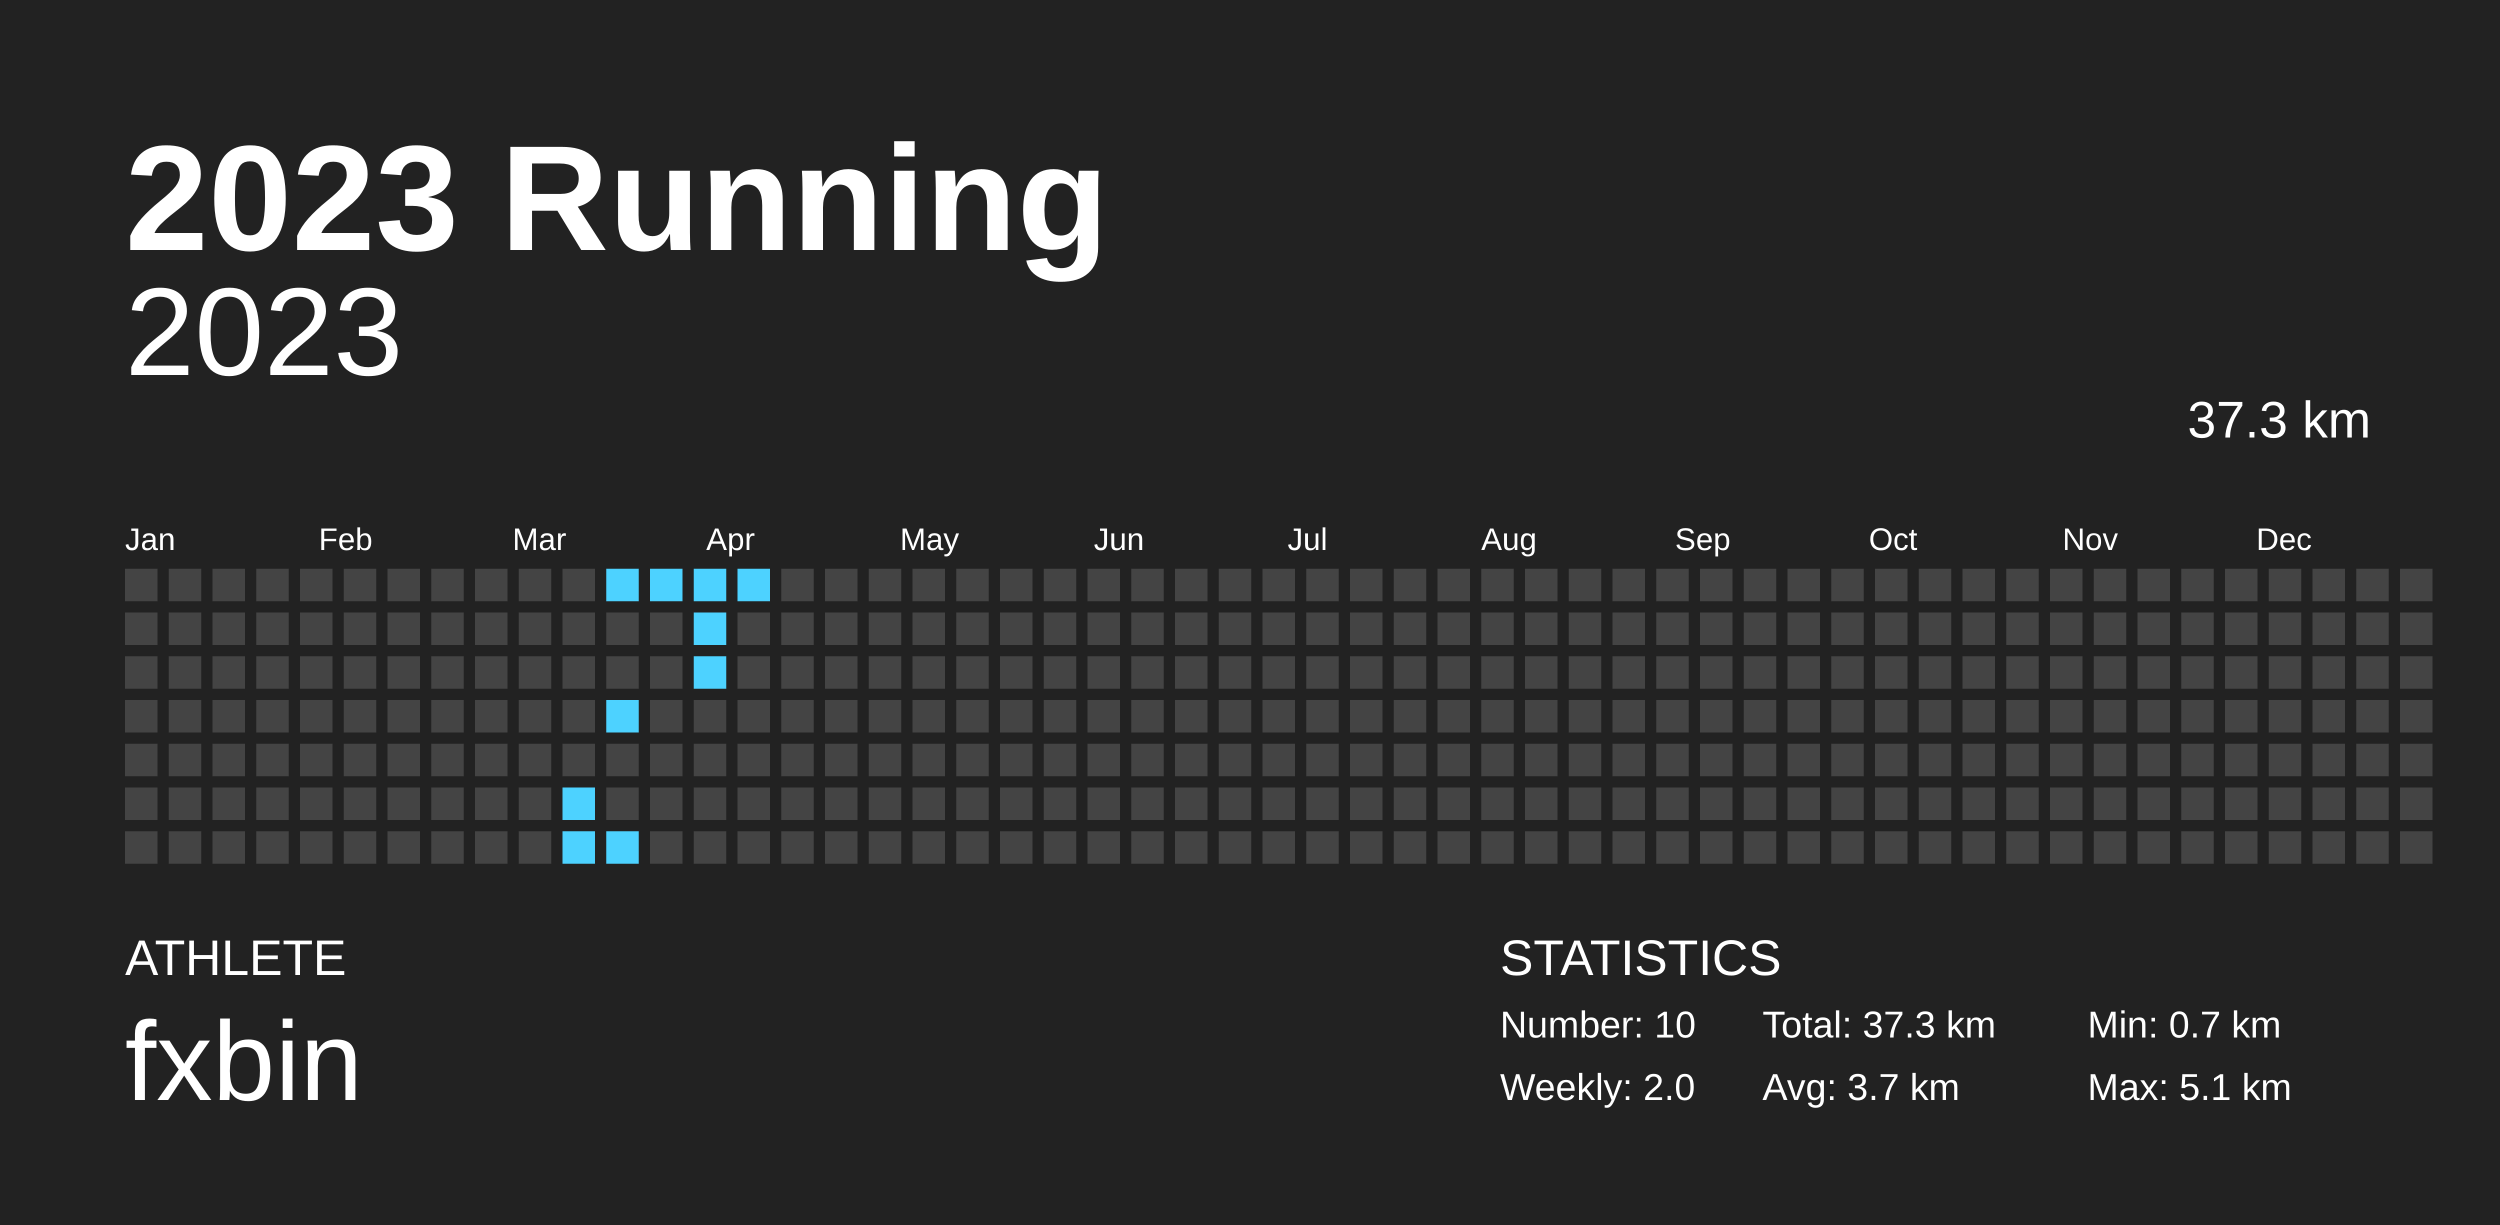
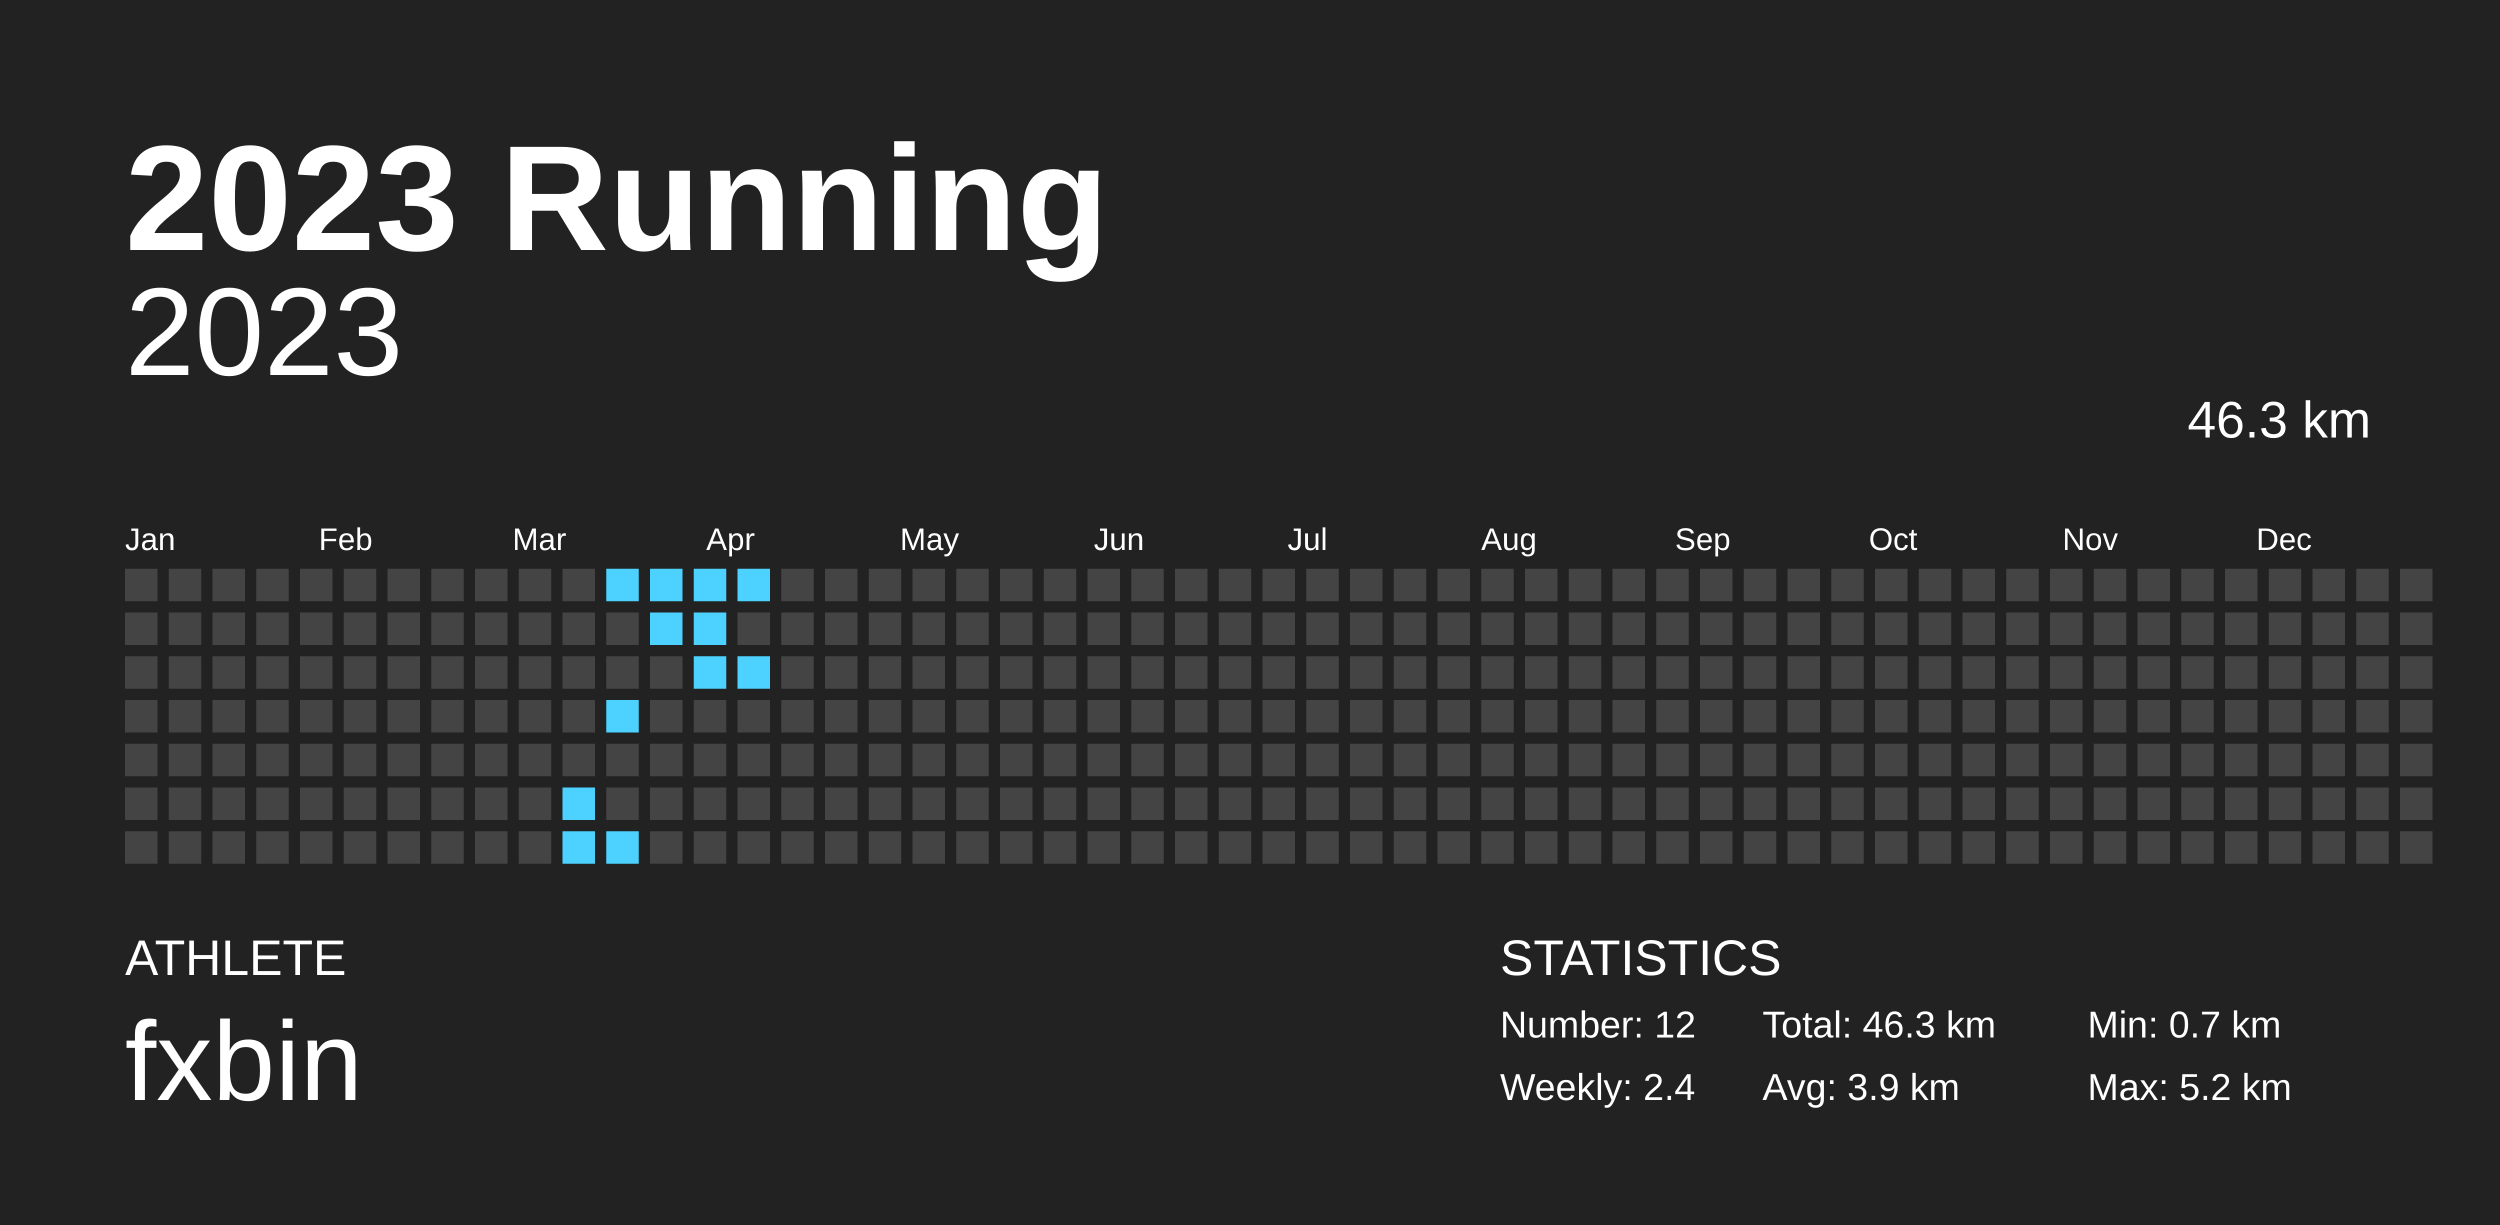
<svg xmlns="http://www.w3.org/2000/svg" baseProfile="full" height="98mm" version="1.1" viewBox="0,0,200,98" width="200mm">
  <defs />
  <rect fill="#222222" height="98" width="200" x="0" y="0" />
  <text fill="#FFFFFF" style="font-size:12px; font-family:Arial; font-weight:bold;" x="10" y="20">2023 Running</text>
  <text fill="#FFFFFF" style="font-size:4px; font-family:Arial" x="10" y="78">ATHLETE</text>
  <text fill="#FFFFFF" style="font-size:9px; font-family:Arial" x="10" y="88">fxbin</text>
  <text fill="#FFFFFF" style="font-size:4px; font-family:Arial" x="120" y="78">STATISTICS</text>
-   <text fill="#FFFFFF" style="font-size:3px; font-family:Arial" x="120" y="83">Number: 10</text>
-   <text fill="#FFFFFF" style="font-size:3px; font-family:Arial" x="120" y="88">Weekly: 2.0</text>
-   <text fill="#FFFFFF" style="font-size:3px; font-family:Arial" x="141" y="83">Total: 37.3 km</text>
-   <text fill="#FFFFFF" style="font-size:3px; font-family:Arial" x="141" y="88">Avg: 3.7 km</text>
+   <text fill="#FFFFFF" style="font-size:3px; font-family:Arial" x="120" y="83">Number: 12</text>
+   <text fill="#FFFFFF" style="font-size:3px; font-family:Arial" x="120" y="88">Weekly: 2.4</text>
+   <text fill="#FFFFFF" style="font-size:3px; font-family:Arial" x="141" y="83">Total: 46.3 km</text>
+   <text fill="#FFFFFF" style="font-size:3px; font-family:Arial" x="141" y="88">Avg: 3.9 km</text>
  <text fill="#FFFFFF" style="font-size:3px; font-family:Arial" x="167" y="83">Min: 0.7 km</text>
-   <text fill="#FFFFFF" style="font-size:3px; font-family:Arial" x="167" y="88">Max: 5.1 km</text>
+   <text fill="#FFFFFF" style="font-size:3px; font-family:Arial" x="167" y="88">Max: 5.2 km</text>
  <text alignment-baseline="hanging" fill="#FFFFFF" style="font-size:10.0px; font-family:Arial;" x="10" y="30">2023</text>
-   <text alignment-baseline="hanging" fill="#FFFFFF" style="font-size:4.125px; font-family:Arial;" x="175" y="35">37.3 km</text>
+   <text alignment-baseline="hanging" fill="#FFFFFF" style="font-size:4.125px; font-family:Arial;" x="175" y="35">46.3 km</text>
  <text fill="#FFFFFF" style="font-size:2.5px; font-family:Arial" x="10.0" y="44">Jan</text>
  <text fill="#FFFFFF" style="font-size:2.5px; font-family:Arial" x="25.5" y="44">Feb</text>
  <text fill="#FFFFFF" style="font-size:2.5px; font-family:Arial" x="41.0" y="44">Mar</text>
  <text fill="#FFFFFF" style="font-size:2.5px; font-family:Arial" x="56.5" y="44">Apr</text>
  <text fill="#FFFFFF" style="font-size:2.5px; font-family:Arial" x="72.0" y="44">May</text>
  <text fill="#FFFFFF" style="font-size:2.5px; font-family:Arial" x="87.5" y="44">Jun</text>
  <text fill="#FFFFFF" style="font-size:2.5px; font-family:Arial" x="103.0" y="44">Jul</text>
  <text fill="#FFFFFF" style="font-size:2.5px; font-family:Arial" x="118.5" y="44">Aug</text>
  <text fill="#FFFFFF" style="font-size:2.5px; font-family:Arial" x="134.0" y="44">Sep</text>
  <text fill="#FFFFFF" style="font-size:2.5px; font-family:Arial" x="149.5" y="44">Oct</text>
  <text fill="#FFFFFF" style="font-size:2.5px; font-family:Arial" x="165.0" y="44">Nov</text>
  <text fill="#FFFFFF" style="font-size:2.5px; font-family:Arial" x="180.5" y="44">Dec</text>
  <rect fill="#444444" height="2.6" width="2.6" x="10.0" y="45.5" />
  <rect fill="#444444" height="2.6" width="2.6" x="10.0" y="49.0" />
  <rect fill="#444444" height="2.6" width="2.6" x="10.0" y="52.5" />
  <rect fill="#444444" height="2.6" width="2.6" x="10.0" y="56.0" />
  <rect fill="#444444" height="2.6" width="2.6" x="10.0" y="59.5" />
  <rect fill="#444444" height="2.6" width="2.6" x="10.0" y="63.0" />
  <rect fill="#444444" height="2.6" width="2.6" x="10.0" y="66.5" />
  <rect fill="#444444" height="2.6" width="2.6" x="13.5" y="45.5" />
  <rect fill="#444444" height="2.6" width="2.6" x="13.5" y="49.0" />
  <rect fill="#444444" height="2.6" width="2.6" x="13.5" y="52.5" />
  <rect fill="#444444" height="2.6" width="2.6" x="13.5" y="56.0" />
  <rect fill="#444444" height="2.6" width="2.6" x="13.5" y="59.5" />
  <rect fill="#444444" height="2.6" width="2.6" x="13.5" y="63.0" />
  <rect fill="#444444" height="2.6" width="2.6" x="13.5" y="66.5" />
  <rect fill="#444444" height="2.6" width="2.6" x="17.0" y="45.5" />
  <rect fill="#444444" height="2.6" width="2.6" x="17.0" y="49.0" />
  <rect fill="#444444" height="2.6" width="2.6" x="17.0" y="52.5" />
  <rect fill="#444444" height="2.6" width="2.6" x="17.0" y="56.0" />
  <rect fill="#444444" height="2.6" width="2.6" x="17.0" y="59.5" />
  <rect fill="#444444" height="2.6" width="2.6" x="17.0" y="63.0" />
  <rect fill="#444444" height="2.6" width="2.6" x="17.0" y="66.5" />
  <rect fill="#444444" height="2.6" width="2.6" x="20.5" y="45.5" />
  <rect fill="#444444" height="2.6" width="2.6" x="20.5" y="49.0" />
  <rect fill="#444444" height="2.6" width="2.6" x="20.5" y="52.5" />
  <rect fill="#444444" height="2.6" width="2.6" x="20.5" y="56.0" />
  <rect fill="#444444" height="2.6" width="2.6" x="20.5" y="59.5" />
  <rect fill="#444444" height="2.6" width="2.6" x="20.5" y="63.0" />
  <rect fill="#444444" height="2.6" width="2.6" x="20.5" y="66.5" />
  <rect fill="#444444" height="2.6" width="2.6" x="24.0" y="45.5" />
  <rect fill="#444444" height="2.6" width="2.6" x="24.0" y="49.0" />
  <rect fill="#444444" height="2.6" width="2.6" x="24.0" y="52.5" />
  <rect fill="#444444" height="2.6" width="2.6" x="24.0" y="56.0" />
  <rect fill="#444444" height="2.6" width="2.6" x="24.0" y="59.5" />
  <rect fill="#444444" height="2.6" width="2.6" x="24.0" y="63.0" />
  <rect fill="#444444" height="2.6" width="2.6" x="24.0" y="66.5" />
  <rect fill="#444444" height="2.6" width="2.6" x="27.5" y="45.5" />
  <rect fill="#444444" height="2.6" width="2.6" x="27.5" y="49.0" />
  <rect fill="#444444" height="2.6" width="2.6" x="27.5" y="52.5" />
  <rect fill="#444444" height="2.6" width="2.6" x="27.5" y="56.0" />
  <rect fill="#444444" height="2.6" width="2.6" x="27.5" y="59.5" />
  <rect fill="#444444" height="2.6" width="2.6" x="27.5" y="63.0" />
  <rect fill="#444444" height="2.6" width="2.6" x="27.5" y="66.5" />
  <rect fill="#444444" height="2.6" width="2.6" x="31.0" y="45.5" />
  <rect fill="#444444" height="2.6" width="2.6" x="31.0" y="49.0" />
  <rect fill="#444444" height="2.6" width="2.6" x="31.0" y="52.5" />
  <rect fill="#444444" height="2.6" width="2.6" x="31.0" y="56.0" />
  <rect fill="#444444" height="2.6" width="2.6" x="31.0" y="59.5" />
  <rect fill="#444444" height="2.6" width="2.6" x="31.0" y="63.0" />
  <rect fill="#444444" height="2.6" width="2.6" x="31.0" y="66.5" />
  <rect fill="#444444" height="2.6" width="2.6" x="34.5" y="45.5" />
  <rect fill="#444444" height="2.6" width="2.6" x="34.5" y="49.0" />
  <rect fill="#444444" height="2.6" width="2.6" x="34.5" y="52.5" />
  <rect fill="#444444" height="2.6" width="2.6" x="34.5" y="56.0" />
  <rect fill="#444444" height="2.6" width="2.6" x="34.5" y="59.5" />
  <rect fill="#444444" height="2.6" width="2.6" x="34.5" y="63.0" />
  <rect fill="#444444" height="2.6" width="2.6" x="34.5" y="66.5" />
  <rect fill="#444444" height="2.6" width="2.6" x="38.0" y="45.5" />
  <rect fill="#444444" height="2.6" width="2.6" x="38.0" y="49.0" />
  <rect fill="#444444" height="2.6" width="2.6" x="38.0" y="52.5" />
  <rect fill="#444444" height="2.6" width="2.6" x="38.0" y="56.0" />
  <rect fill="#444444" height="2.6" width="2.6" x="38.0" y="59.5" />
  <rect fill="#444444" height="2.6" width="2.6" x="38.0" y="63.0" />
  <rect fill="#444444" height="2.6" width="2.6" x="38.0" y="66.5" />
  <rect fill="#444444" height="2.6" width="2.6" x="41.5" y="45.5" />
  <rect fill="#444444" height="2.6" width="2.6" x="41.5" y="49.0" />
  <rect fill="#444444" height="2.6" width="2.6" x="41.5" y="52.5" />
  <rect fill="#444444" height="2.6" width="2.6" x="41.5" y="56.0" />
  <rect fill="#444444" height="2.6" width="2.6" x="41.5" y="59.5" />
  <rect fill="#444444" height="2.6" width="2.6" x="41.5" y="63.0" />
  <rect fill="#444444" height="2.6" width="2.6" x="41.5" y="66.5" />
  <rect fill="#444444" height="2.6" width="2.6" x="45.0" y="45.5" />
  <rect fill="#444444" height="2.6" width="2.6" x="45.0" y="49.0" />
  <rect fill="#444444" height="2.6" width="2.6" x="45.0" y="52.5" />
  <rect fill="#444444" height="2.6" width="2.6" x="45.0" y="56.0" />
  <rect fill="#444444" height="2.6" width="2.6" x="45.0" y="59.5" />
  <rect fill="#4dd2ff" height="2.6" width="2.6" x="45.0" y="63.0" />
  <rect fill="#4dd2ff" height="2.6" width="2.6" x="45.0" y="66.5" />
  <rect fill="#4dd2ff" height="2.6" width="2.6" x="48.5" y="45.5" />
  <rect fill="#444444" height="2.6" width="2.6" x="48.5" y="49.0" />
  <rect fill="#444444" height="2.6" width="2.6" x="48.5" y="52.5" />
  <rect fill="#4dd2ff" height="2.6" width="2.6" x="48.5" y="56.0" />
  <rect fill="#444444" height="2.6" width="2.6" x="48.5" y="59.5" />
  <rect fill="#444444" height="2.6" width="2.6" x="48.5" y="63.0" />
  <rect fill="#4dd2ff" height="2.6" width="2.6" x="48.5" y="66.5" />
  <rect fill="#4dd2ff" height="2.6" width="2.6" x="52.0" y="45.5" />
-   <rect fill="#444444" height="2.6" width="2.6" x="52.0" y="49.0" />
+   <rect fill="#4dd2ff" height="2.6" width="2.6" x="52.0" y="49.0" />
  <rect fill="#444444" height="2.6" width="2.6" x="52.0" y="52.5" />
  <rect fill="#444444" height="2.6" width="2.6" x="52.0" y="56.0" />
  <rect fill="#444444" height="2.6" width="2.6" x="52.0" y="59.5" />
  <rect fill="#444444" height="2.6" width="2.6" x="52.0" y="63.0" />
  <rect fill="#444444" height="2.6" width="2.6" x="52.0" y="66.5" />
  <rect fill="#4dd2ff" height="2.6" width="2.6" x="55.5" y="45.5" />
  <rect fill="#4dd2ff" height="2.6" width="2.6" x="55.5" y="49.0" />
  <rect fill="#4dd2ff" height="2.6" width="2.6" x="55.5" y="52.5" />
  <rect fill="#444444" height="2.6" width="2.6" x="55.5" y="56.0" />
  <rect fill="#444444" height="2.6" width="2.6" x="55.5" y="59.5" />
  <rect fill="#444444" height="2.6" width="2.6" x="55.5" y="63.0" />
  <rect fill="#444444" height="2.6" width="2.6" x="55.5" y="66.5" />
  <rect fill="#4dd2ff" height="2.6" width="2.6" x="59.0" y="45.5" />
  <rect fill="#444444" height="2.6" width="2.6" x="59.0" y="49.0" />
-   <rect fill="#444444" height="2.6" width="2.6" x="59.0" y="52.5" />
+   <rect fill="#4dd2ff" height="2.6" width="2.6" x="59.0" y="52.5" />
  <rect fill="#444444" height="2.6" width="2.6" x="59.0" y="56.0" />
  <rect fill="#444444" height="2.6" width="2.6" x="59.0" y="59.5" />
  <rect fill="#444444" height="2.6" width="2.6" x="59.0" y="63.0" />
  <rect fill="#444444" height="2.6" width="2.6" x="59.0" y="66.5" />
  <rect fill="#444444" height="2.6" width="2.6" x="62.5" y="45.5" />
  <rect fill="#444444" height="2.6" width="2.6" x="62.5" y="49.0" />
  <rect fill="#444444" height="2.6" width="2.6" x="62.5" y="52.5" />
  <rect fill="#444444" height="2.6" width="2.6" x="62.5" y="56.0" />
  <rect fill="#444444" height="2.6" width="2.6" x="62.5" y="59.5" />
  <rect fill="#444444" height="2.6" width="2.6" x="62.5" y="63.0" />
  <rect fill="#444444" height="2.6" width="2.6" x="62.5" y="66.5" />
  <rect fill="#444444" height="2.6" width="2.6" x="66.0" y="45.5" />
  <rect fill="#444444" height="2.6" width="2.6" x="66.0" y="49.0" />
  <rect fill="#444444" height="2.6" width="2.6" x="66.0" y="52.5" />
  <rect fill="#444444" height="2.6" width="2.6" x="66.0" y="56.0" />
  <rect fill="#444444" height="2.6" width="2.6" x="66.0" y="59.5" />
  <rect fill="#444444" height="2.6" width="2.6" x="66.0" y="63.0" />
  <rect fill="#444444" height="2.6" width="2.6" x="66.0" y="66.5" />
  <rect fill="#444444" height="2.6" width="2.6" x="69.5" y="45.5" />
  <rect fill="#444444" height="2.6" width="2.6" x="69.5" y="49.0" />
  <rect fill="#444444" height="2.6" width="2.6" x="69.5" y="52.5" />
  <rect fill="#444444" height="2.6" width="2.6" x="69.5" y="56.0" />
  <rect fill="#444444" height="2.6" width="2.6" x="69.5" y="59.5" />
  <rect fill="#444444" height="2.6" width="2.6" x="69.5" y="63.0" />
  <rect fill="#444444" height="2.6" width="2.6" x="69.5" y="66.5" />
  <rect fill="#444444" height="2.6" width="2.6" x="73.0" y="45.5" />
  <rect fill="#444444" height="2.6" width="2.6" x="73.0" y="49.0" />
  <rect fill="#444444" height="2.6" width="2.6" x="73.0" y="52.5" />
  <rect fill="#444444" height="2.6" width="2.6" x="73.0" y="56.0" />
  <rect fill="#444444" height="2.6" width="2.6" x="73.0" y="59.5" />
  <rect fill="#444444" height="2.6" width="2.6" x="73.0" y="63.0" />
  <rect fill="#444444" height="2.6" width="2.6" x="73.0" y="66.5" />
  <rect fill="#444444" height="2.6" width="2.6" x="76.5" y="45.5" />
  <rect fill="#444444" height="2.6" width="2.6" x="76.5" y="49.0" />
  <rect fill="#444444" height="2.6" width="2.6" x="76.5" y="52.5" />
  <rect fill="#444444" height="2.6" width="2.6" x="76.5" y="56.0" />
  <rect fill="#444444" height="2.6" width="2.6" x="76.5" y="59.5" />
  <rect fill="#444444" height="2.6" width="2.6" x="76.5" y="63.0" />
  <rect fill="#444444" height="2.6" width="2.6" x="76.5" y="66.5" />
  <rect fill="#444444" height="2.6" width="2.6" x="80.0" y="45.5" />
  <rect fill="#444444" height="2.6" width="2.6" x="80.0" y="49.0" />
  <rect fill="#444444" height="2.6" width="2.6" x="80.0" y="52.5" />
  <rect fill="#444444" height="2.6" width="2.6" x="80.0" y="56.0" />
  <rect fill="#444444" height="2.6" width="2.6" x="80.0" y="59.5" />
  <rect fill="#444444" height="2.6" width="2.6" x="80.0" y="63.0" />
  <rect fill="#444444" height="2.6" width="2.6" x="80.0" y="66.5" />
  <rect fill="#444444" height="2.6" width="2.6" x="83.5" y="45.5" />
  <rect fill="#444444" height="2.6" width="2.6" x="83.5" y="49.0" />
  <rect fill="#444444" height="2.6" width="2.6" x="83.5" y="52.5" />
  <rect fill="#444444" height="2.6" width="2.6" x="83.5" y="56.0" />
  <rect fill="#444444" height="2.6" width="2.6" x="83.5" y="59.5" />
  <rect fill="#444444" height="2.6" width="2.6" x="83.5" y="63.0" />
  <rect fill="#444444" height="2.6" width="2.6" x="83.5" y="66.5" />
  <rect fill="#444444" height="2.6" width="2.6" x="87.0" y="45.5" />
  <rect fill="#444444" height="2.6" width="2.6" x="87.0" y="49.0" />
  <rect fill="#444444" height="2.6" width="2.6" x="87.0" y="52.5" />
  <rect fill="#444444" height="2.6" width="2.6" x="87.0" y="56.0" />
  <rect fill="#444444" height="2.6" width="2.6" x="87.0" y="59.5" />
  <rect fill="#444444" height="2.6" width="2.6" x="87.0" y="63.0" />
  <rect fill="#444444" height="2.6" width="2.6" x="87.0" y="66.5" />
  <rect fill="#444444" height="2.6" width="2.6" x="90.5" y="45.5" />
  <rect fill="#444444" height="2.6" width="2.6" x="90.5" y="49.0" />
  <rect fill="#444444" height="2.6" width="2.6" x="90.5" y="52.5" />
  <rect fill="#444444" height="2.6" width="2.6" x="90.5" y="56.0" />
  <rect fill="#444444" height="2.6" width="2.6" x="90.5" y="59.5" />
  <rect fill="#444444" height="2.6" width="2.6" x="90.5" y="63.0" />
  <rect fill="#444444" height="2.6" width="2.6" x="90.5" y="66.5" />
  <rect fill="#444444" height="2.6" width="2.6" x="94.0" y="45.5" />
  <rect fill="#444444" height="2.6" width="2.6" x="94.0" y="49.0" />
  <rect fill="#444444" height="2.6" width="2.6" x="94.0" y="52.5" />
  <rect fill="#444444" height="2.6" width="2.6" x="94.0" y="56.0" />
  <rect fill="#444444" height="2.6" width="2.6" x="94.0" y="59.5" />
  <rect fill="#444444" height="2.6" width="2.6" x="94.0" y="63.0" />
  <rect fill="#444444" height="2.6" width="2.6" x="94.0" y="66.5" />
  <rect fill="#444444" height="2.6" width="2.6" x="97.5" y="45.5" />
  <rect fill="#444444" height="2.6" width="2.6" x="97.5" y="49.0" />
  <rect fill="#444444" height="2.6" width="2.6" x="97.5" y="52.5" />
  <rect fill="#444444" height="2.6" width="2.6" x="97.5" y="56.0" />
  <rect fill="#444444" height="2.6" width="2.6" x="97.5" y="59.5" />
  <rect fill="#444444" height="2.6" width="2.6" x="97.5" y="63.0" />
  <rect fill="#444444" height="2.6" width="2.6" x="97.5" y="66.5" />
  <rect fill="#444444" height="2.6" width="2.6" x="101.0" y="45.5" />
  <rect fill="#444444" height="2.6" width="2.6" x="101.0" y="49.0" />
  <rect fill="#444444" height="2.6" width="2.6" x="101.0" y="52.5" />
  <rect fill="#444444" height="2.6" width="2.6" x="101.0" y="56.0" />
  <rect fill="#444444" height="2.6" width="2.6" x="101.0" y="59.5" />
  <rect fill="#444444" height="2.6" width="2.6" x="101.0" y="63.0" />
  <rect fill="#444444" height="2.6" width="2.6" x="101.0" y="66.5" />
  <rect fill="#444444" height="2.6" width="2.6" x="104.5" y="45.5" />
  <rect fill="#444444" height="2.6" width="2.6" x="104.5" y="49.0" />
  <rect fill="#444444" height="2.6" width="2.6" x="104.5" y="52.5" />
  <rect fill="#444444" height="2.6" width="2.6" x="104.5" y="56.0" />
  <rect fill="#444444" height="2.6" width="2.6" x="104.5" y="59.5" />
  <rect fill="#444444" height="2.6" width="2.6" x="104.5" y="63.0" />
  <rect fill="#444444" height="2.6" width="2.6" x="104.5" y="66.5" />
  <rect fill="#444444" height="2.6" width="2.6" x="108.0" y="45.5" />
  <rect fill="#444444" height="2.6" width="2.6" x="108.0" y="49.0" />
  <rect fill="#444444" height="2.6" width="2.6" x="108.0" y="52.5" />
  <rect fill="#444444" height="2.6" width="2.6" x="108.0" y="56.0" />
  <rect fill="#444444" height="2.6" width="2.6" x="108.0" y="59.5" />
  <rect fill="#444444" height="2.6" width="2.6" x="108.0" y="63.0" />
  <rect fill="#444444" height="2.6" width="2.6" x="108.0" y="66.5" />
  <rect fill="#444444" height="2.6" width="2.6" x="111.5" y="45.5" />
  <rect fill="#444444" height="2.6" width="2.6" x="111.5" y="49.0" />
  <rect fill="#444444" height="2.6" width="2.6" x="111.5" y="52.5" />
  <rect fill="#444444" height="2.6" width="2.6" x="111.5" y="56.0" />
  <rect fill="#444444" height="2.6" width="2.6" x="111.5" y="59.5" />
  <rect fill="#444444" height="2.6" width="2.6" x="111.5" y="63.0" />
  <rect fill="#444444" height="2.6" width="2.6" x="111.5" y="66.5" />
  <rect fill="#444444" height="2.6" width="2.6" x="115.0" y="45.5" />
  <rect fill="#444444" height="2.6" width="2.6" x="115.0" y="49.0" />
  <rect fill="#444444" height="2.6" width="2.6" x="115.0" y="52.5" />
  <rect fill="#444444" height="2.6" width="2.6" x="115.0" y="56.0" />
  <rect fill="#444444" height="2.6" width="2.6" x="115.0" y="59.5" />
  <rect fill="#444444" height="2.6" width="2.6" x="115.0" y="63.0" />
  <rect fill="#444444" height="2.6" width="2.6" x="115.0" y="66.5" />
  <rect fill="#444444" height="2.6" width="2.6" x="118.5" y="45.5" />
  <rect fill="#444444" height="2.6" width="2.6" x="118.5" y="49.0" />
  <rect fill="#444444" height="2.6" width="2.6" x="118.5" y="52.5" />
  <rect fill="#444444" height="2.6" width="2.6" x="118.5" y="56.0" />
  <rect fill="#444444" height="2.6" width="2.6" x="118.5" y="59.5" />
  <rect fill="#444444" height="2.6" width="2.6" x="118.5" y="63.0" />
  <rect fill="#444444" height="2.6" width="2.6" x="118.5" y="66.5" />
  <rect fill="#444444" height="2.6" width="2.6" x="122.0" y="45.5" />
  <rect fill="#444444" height="2.6" width="2.6" x="122.0" y="49.0" />
  <rect fill="#444444" height="2.6" width="2.6" x="122.0" y="52.5" />
  <rect fill="#444444" height="2.6" width="2.6" x="122.0" y="56.0" />
  <rect fill="#444444" height="2.6" width="2.6" x="122.0" y="59.5" />
  <rect fill="#444444" height="2.6" width="2.6" x="122.0" y="63.0" />
  <rect fill="#444444" height="2.6" width="2.6" x="122.0" y="66.5" />
  <rect fill="#444444" height="2.6" width="2.6" x="125.5" y="45.5" />
  <rect fill="#444444" height="2.6" width="2.6" x="125.5" y="49.0" />
  <rect fill="#444444" height="2.6" width="2.6" x="125.5" y="52.5" />
  <rect fill="#444444" height="2.6" width="2.6" x="125.5" y="56.0" />
  <rect fill="#444444" height="2.6" width="2.6" x="125.5" y="59.5" />
  <rect fill="#444444" height="2.6" width="2.6" x="125.5" y="63.0" />
  <rect fill="#444444" height="2.6" width="2.6" x="125.5" y="66.5" />
  <rect fill="#444444" height="2.6" width="2.6" x="129.0" y="45.5" />
  <rect fill="#444444" height="2.6" width="2.6" x="129.0" y="49.0" />
  <rect fill="#444444" height="2.6" width="2.6" x="129.0" y="52.5" />
  <rect fill="#444444" height="2.6" width="2.6" x="129.0" y="56.0" />
  <rect fill="#444444" height="2.6" width="2.6" x="129.0" y="59.5" />
  <rect fill="#444444" height="2.6" width="2.6" x="129.0" y="63.0" />
  <rect fill="#444444" height="2.6" width="2.6" x="129.0" y="66.5" />
  <rect fill="#444444" height="2.6" width="2.6" x="132.5" y="45.5" />
  <rect fill="#444444" height="2.6" width="2.6" x="132.5" y="49.0" />
  <rect fill="#444444" height="2.6" width="2.6" x="132.5" y="52.5" />
  <rect fill="#444444" height="2.6" width="2.6" x="132.5" y="56.0" />
  <rect fill="#444444" height="2.6" width="2.6" x="132.5" y="59.5" />
  <rect fill="#444444" height="2.6" width="2.6" x="132.5" y="63.0" />
  <rect fill="#444444" height="2.6" width="2.6" x="132.5" y="66.5" />
  <rect fill="#444444" height="2.6" width="2.6" x="136.0" y="45.5" />
  <rect fill="#444444" height="2.6" width="2.6" x="136.0" y="49.0" />
  <rect fill="#444444" height="2.6" width="2.6" x="136.0" y="52.5" />
  <rect fill="#444444" height="2.6" width="2.6" x="136.0" y="56.0" />
  <rect fill="#444444" height="2.6" width="2.6" x="136.0" y="59.5" />
  <rect fill="#444444" height="2.6" width="2.6" x="136.0" y="63.0" />
  <rect fill="#444444" height="2.6" width="2.6" x="136.0" y="66.5" />
  <rect fill="#444444" height="2.6" width="2.6" x="139.5" y="45.5" />
  <rect fill="#444444" height="2.6" width="2.6" x="139.5" y="49.0" />
  <rect fill="#444444" height="2.6" width="2.6" x="139.5" y="52.5" />
  <rect fill="#444444" height="2.6" width="2.6" x="139.5" y="56.0" />
  <rect fill="#444444" height="2.6" width="2.6" x="139.5" y="59.5" />
  <rect fill="#444444" height="2.6" width="2.6" x="139.5" y="63.0" />
  <rect fill="#444444" height="2.6" width="2.6" x="139.5" y="66.5" />
  <rect fill="#444444" height="2.6" width="2.6" x="143.0" y="45.5" />
  <rect fill="#444444" height="2.6" width="2.6" x="143.0" y="49.0" />
  <rect fill="#444444" height="2.6" width="2.6" x="143.0" y="52.5" />
  <rect fill="#444444" height="2.6" width="2.6" x="143.0" y="56.0" />
  <rect fill="#444444" height="2.6" width="2.6" x="143.0" y="59.5" />
  <rect fill="#444444" height="2.6" width="2.6" x="143.0" y="63.0" />
  <rect fill="#444444" height="2.6" width="2.6" x="143.0" y="66.5" />
  <rect fill="#444444" height="2.6" width="2.6" x="146.5" y="45.5" />
  <rect fill="#444444" height="2.6" width="2.6" x="146.5" y="49.0" />
  <rect fill="#444444" height="2.6" width="2.6" x="146.5" y="52.5" />
  <rect fill="#444444" height="2.6" width="2.6" x="146.5" y="56.0" />
  <rect fill="#444444" height="2.6" width="2.6" x="146.5" y="59.5" />
  <rect fill="#444444" height="2.6" width="2.6" x="146.5" y="63.0" />
  <rect fill="#444444" height="2.6" width="2.6" x="146.5" y="66.5" />
  <rect fill="#444444" height="2.6" width="2.6" x="150.0" y="45.5" />
  <rect fill="#444444" height="2.6" width="2.6" x="150.0" y="49.0" />
  <rect fill="#444444" height="2.6" width="2.6" x="150.0" y="52.5" />
  <rect fill="#444444" height="2.6" width="2.6" x="150.0" y="56.0" />
  <rect fill="#444444" height="2.6" width="2.6" x="150.0" y="59.5" />
  <rect fill="#444444" height="2.6" width="2.6" x="150.0" y="63.0" />
  <rect fill="#444444" height="2.6" width="2.6" x="150.0" y="66.5" />
  <rect fill="#444444" height="2.6" width="2.6" x="153.5" y="45.5" />
  <rect fill="#444444" height="2.6" width="2.6" x="153.5" y="49.0" />
  <rect fill="#444444" height="2.6" width="2.6" x="153.5" y="52.5" />
  <rect fill="#444444" height="2.6" width="2.6" x="153.5" y="56.0" />
  <rect fill="#444444" height="2.6" width="2.6" x="153.5" y="59.5" />
  <rect fill="#444444" height="2.6" width="2.6" x="153.5" y="63.0" />
  <rect fill="#444444" height="2.6" width="2.6" x="153.5" y="66.5" />
  <rect fill="#444444" height="2.6" width="2.6" x="157.0" y="45.5" />
  <rect fill="#444444" height="2.6" width="2.6" x="157.0" y="49.0" />
  <rect fill="#444444" height="2.6" width="2.6" x="157.0" y="52.5" />
  <rect fill="#444444" height="2.6" width="2.6" x="157.0" y="56.0" />
  <rect fill="#444444" height="2.6" width="2.6" x="157.0" y="59.5" />
  <rect fill="#444444" height="2.6" width="2.6" x="157.0" y="63.0" />
  <rect fill="#444444" height="2.6" width="2.6" x="157.0" y="66.5" />
  <rect fill="#444444" height="2.6" width="2.6" x="160.5" y="45.5" />
  <rect fill="#444444" height="2.6" width="2.6" x="160.5" y="49.0" />
  <rect fill="#444444" height="2.6" width="2.6" x="160.5" y="52.5" />
  <rect fill="#444444" height="2.6" width="2.6" x="160.5" y="56.0" />
  <rect fill="#444444" height="2.6" width="2.6" x="160.5" y="59.5" />
  <rect fill="#444444" height="2.6" width="2.6" x="160.5" y="63.0" />
  <rect fill="#444444" height="2.6" width="2.6" x="160.5" y="66.5" />
  <rect fill="#444444" height="2.6" width="2.6" x="164.0" y="45.5" />
  <rect fill="#444444" height="2.6" width="2.6" x="164.0" y="49.0" />
  <rect fill="#444444" height="2.6" width="2.6" x="164.0" y="52.5" />
  <rect fill="#444444" height="2.6" width="2.6" x="164.0" y="56.0" />
  <rect fill="#444444" height="2.6" width="2.6" x="164.0" y="59.5" />
  <rect fill="#444444" height="2.6" width="2.6" x="164.0" y="63.0" />
  <rect fill="#444444" height="2.6" width="2.6" x="164.0" y="66.5" />
  <rect fill="#444444" height="2.6" width="2.6" x="167.5" y="45.5" />
  <rect fill="#444444" height="2.6" width="2.6" x="167.5" y="49.0" />
  <rect fill="#444444" height="2.6" width="2.6" x="167.5" y="52.5" />
  <rect fill="#444444" height="2.6" width="2.6" x="167.5" y="56.0" />
  <rect fill="#444444" height="2.6" width="2.6" x="167.5" y="59.5" />
  <rect fill="#444444" height="2.6" width="2.6" x="167.5" y="63.0" />
  <rect fill="#444444" height="2.6" width="2.6" x="167.5" y="66.5" />
  <rect fill="#444444" height="2.6" width="2.6" x="171.0" y="45.5" />
  <rect fill="#444444" height="2.6" width="2.6" x="171.0" y="49.0" />
  <rect fill="#444444" height="2.6" width="2.6" x="171.0" y="52.5" />
  <rect fill="#444444" height="2.6" width="2.6" x="171.0" y="56.0" />
  <rect fill="#444444" height="2.6" width="2.6" x="171.0" y="59.5" />
  <rect fill="#444444" height="2.6" width="2.6" x="171.0" y="63.0" />
  <rect fill="#444444" height="2.6" width="2.6" x="171.0" y="66.5" />
  <rect fill="#444444" height="2.6" width="2.6" x="174.5" y="45.5" />
  <rect fill="#444444" height="2.6" width="2.6" x="174.5" y="49.0" />
  <rect fill="#444444" height="2.6" width="2.6" x="174.5" y="52.5" />
  <rect fill="#444444" height="2.6" width="2.6" x="174.5" y="56.0" />
  <rect fill="#444444" height="2.6" width="2.6" x="174.5" y="59.5" />
  <rect fill="#444444" height="2.6" width="2.6" x="174.5" y="63.0" />
  <rect fill="#444444" height="2.6" width="2.6" x="174.5" y="66.5" />
  <rect fill="#444444" height="2.6" width="2.6" x="178.0" y="45.5" />
  <rect fill="#444444" height="2.6" width="2.6" x="178.0" y="49.0" />
  <rect fill="#444444" height="2.6" width="2.6" x="178.0" y="52.5" />
  <rect fill="#444444" height="2.6" width="2.6" x="178.0" y="56.0" />
  <rect fill="#444444" height="2.6" width="2.6" x="178.0" y="59.5" />
  <rect fill="#444444" height="2.6" width="2.6" x="178.0" y="63.0" />
  <rect fill="#444444" height="2.6" width="2.6" x="178.0" y="66.5" />
  <rect fill="#444444" height="2.6" width="2.6" x="181.5" y="45.5" />
  <rect fill="#444444" height="2.6" width="2.6" x="181.5" y="49.0" />
  <rect fill="#444444" height="2.6" width="2.6" x="181.5" y="52.5" />
  <rect fill="#444444" height="2.6" width="2.6" x="181.5" y="56.0" />
  <rect fill="#444444" height="2.6" width="2.6" x="181.5" y="59.5" />
  <rect fill="#444444" height="2.6" width="2.6" x="181.5" y="63.0" />
  <rect fill="#444444" height="2.6" width="2.6" x="181.5" y="66.5" />
  <rect fill="#444444" height="2.6" width="2.6" x="185.0" y="45.5" />
  <rect fill="#444444" height="2.6" width="2.6" x="185.0" y="49.0" />
  <rect fill="#444444" height="2.6" width="2.6" x="185.0" y="52.5" />
  <rect fill="#444444" height="2.6" width="2.6" x="185.0" y="56.0" />
  <rect fill="#444444" height="2.6" width="2.6" x="185.0" y="59.5" />
  <rect fill="#444444" height="2.6" width="2.6" x="185.0" y="63.0" />
  <rect fill="#444444" height="2.6" width="2.6" x="185.0" y="66.5" />
  <rect fill="#444444" height="2.6" width="2.6" x="188.5" y="45.5" />
  <rect fill="#444444" height="2.6" width="2.6" x="188.5" y="49.0" />
  <rect fill="#444444" height="2.6" width="2.6" x="188.5" y="52.5" />
  <rect fill="#444444" height="2.6" width="2.6" x="188.5" y="56.0" />
  <rect fill="#444444" height="2.6" width="2.6" x="188.5" y="59.5" />
  <rect fill="#444444" height="2.6" width="2.6" x="188.5" y="63.0" />
  <rect fill="#444444" height="2.6" width="2.6" x="188.5" y="66.5" />
  <rect fill="#444444" height="2.6" width="2.6" x="192.0" y="45.5" />
  <rect fill="#444444" height="2.6" width="2.6" x="192.0" y="49.0" />
  <rect fill="#444444" height="2.6" width="2.6" x="192.0" y="52.5" />
  <rect fill="#444444" height="2.6" width="2.6" x="192.0" y="56.0" />
  <rect fill="#444444" height="2.6" width="2.6" x="192.0" y="59.5" />
  <rect fill="#444444" height="2.6" width="2.6" x="192.0" y="63.0" />
  <rect fill="#444444" height="2.6" width="2.6" x="192.0" y="66.5" />
</svg>
